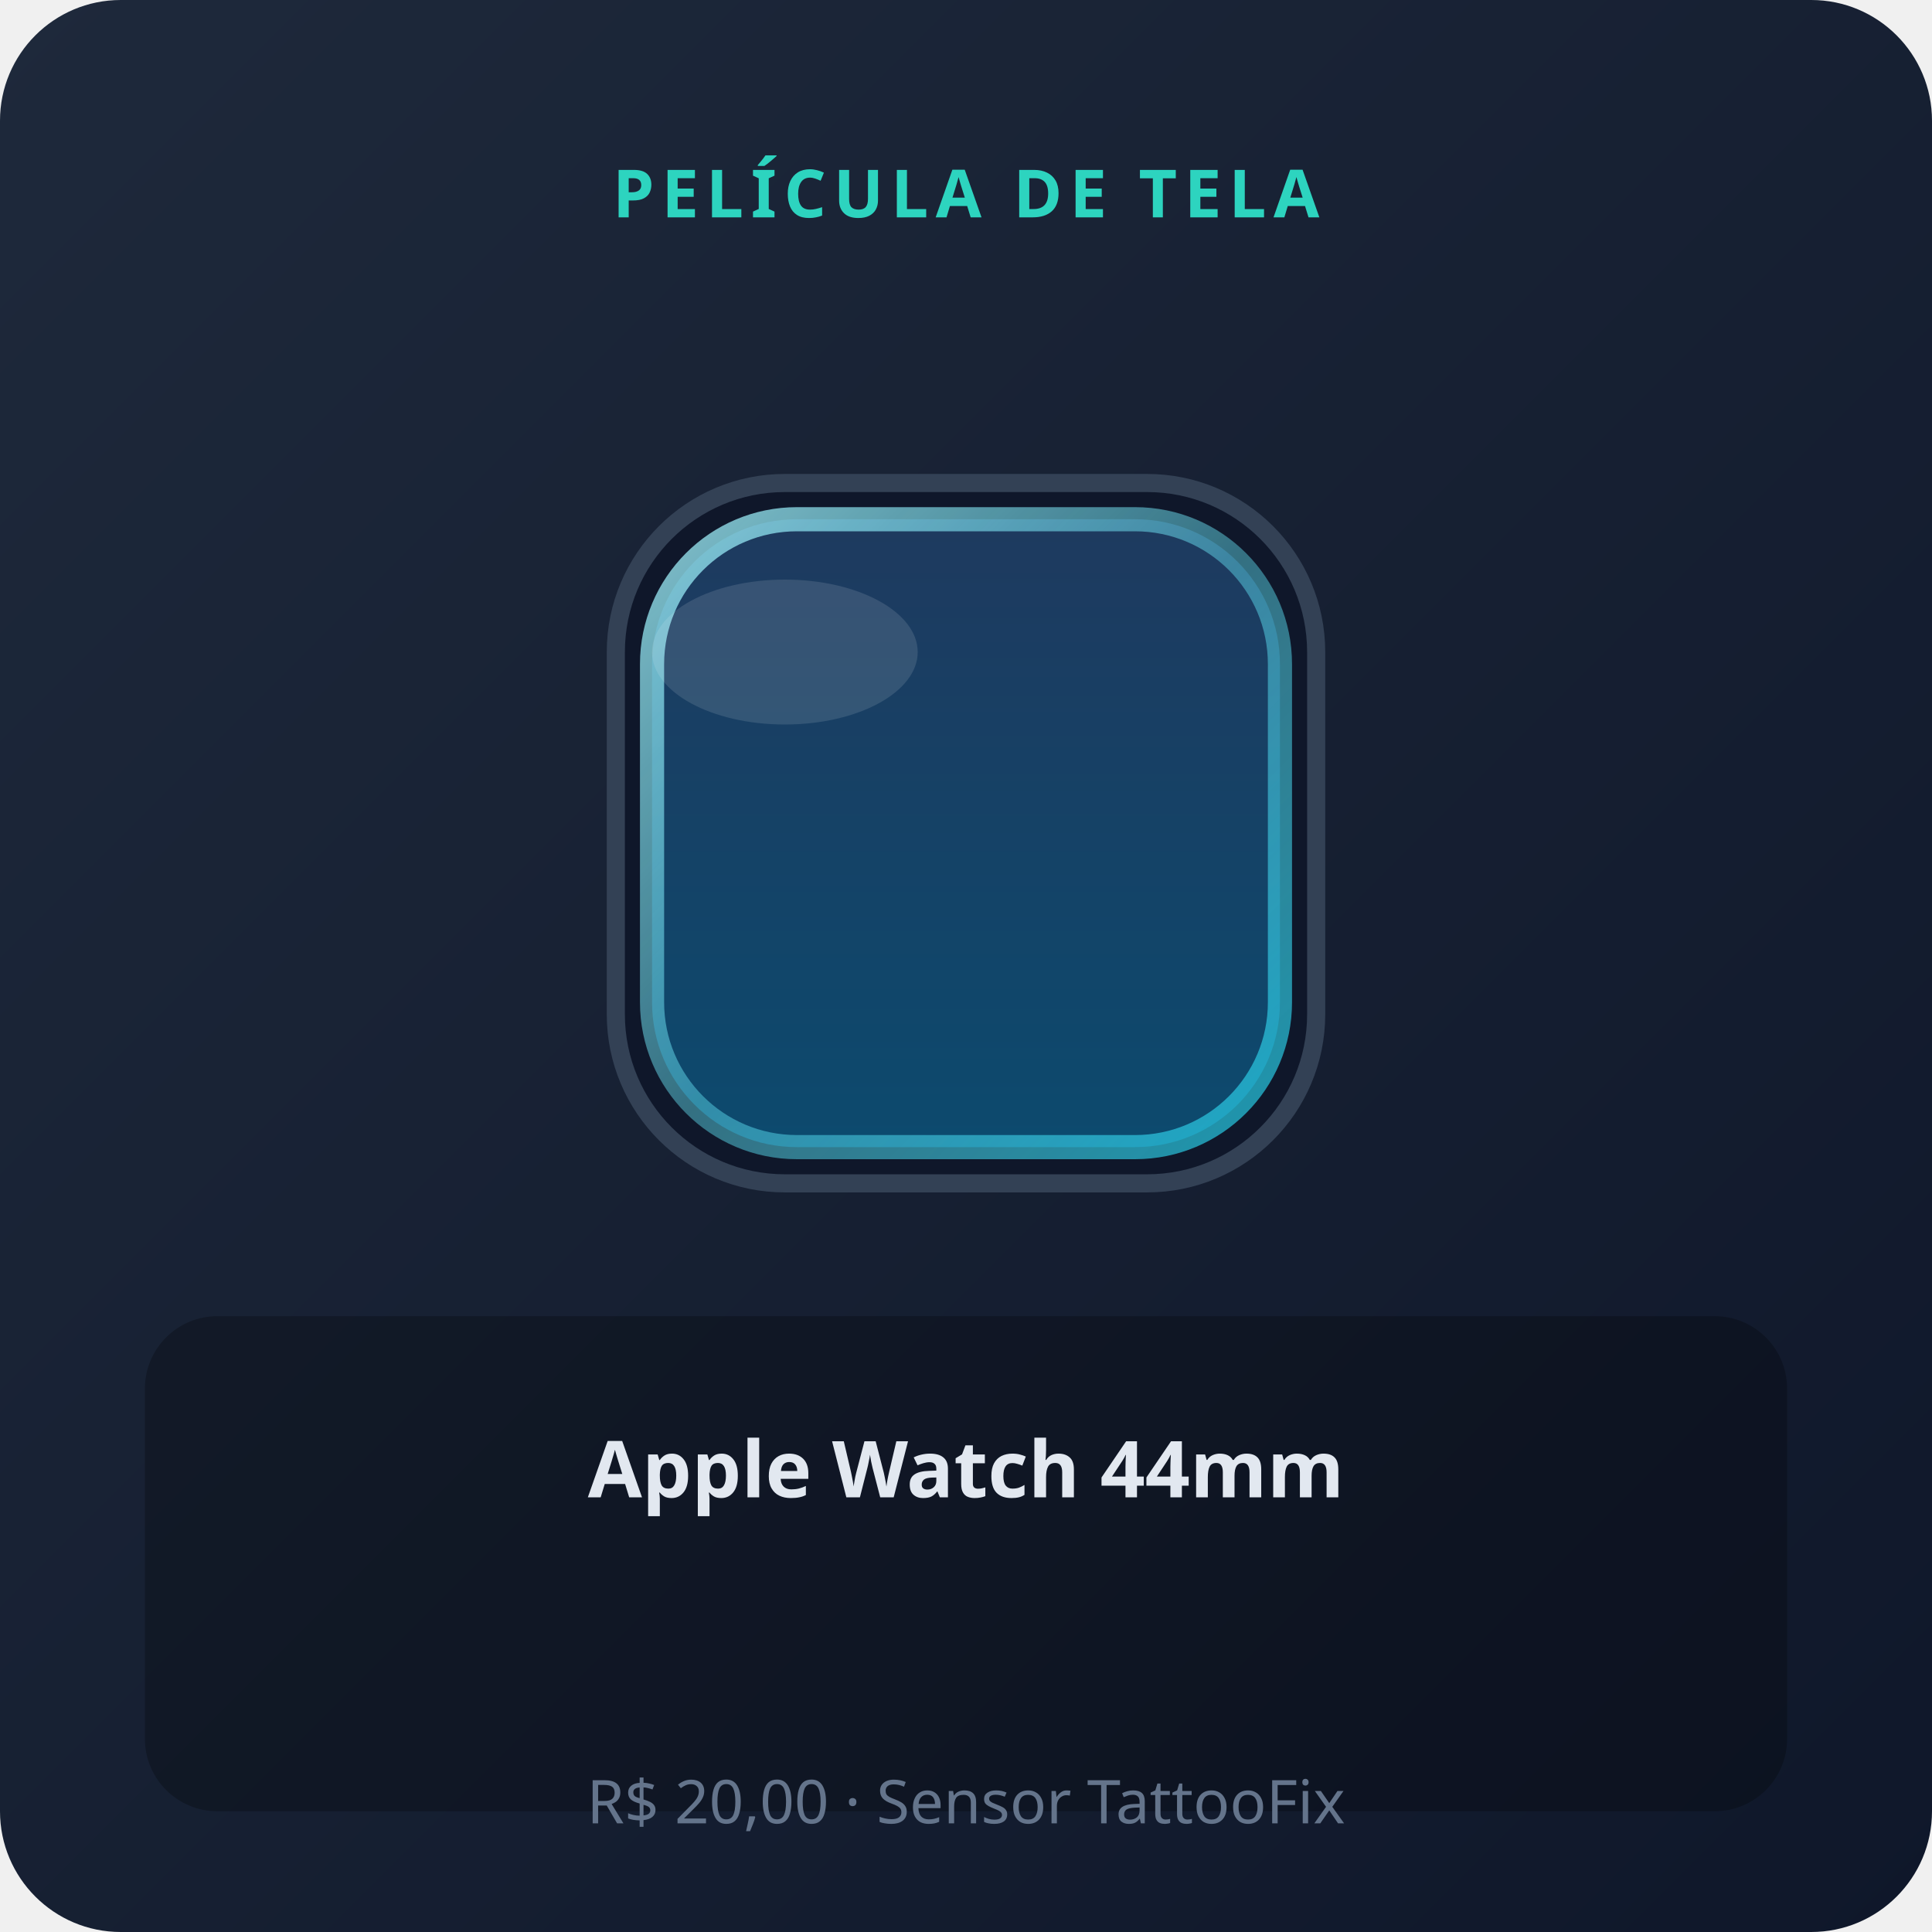
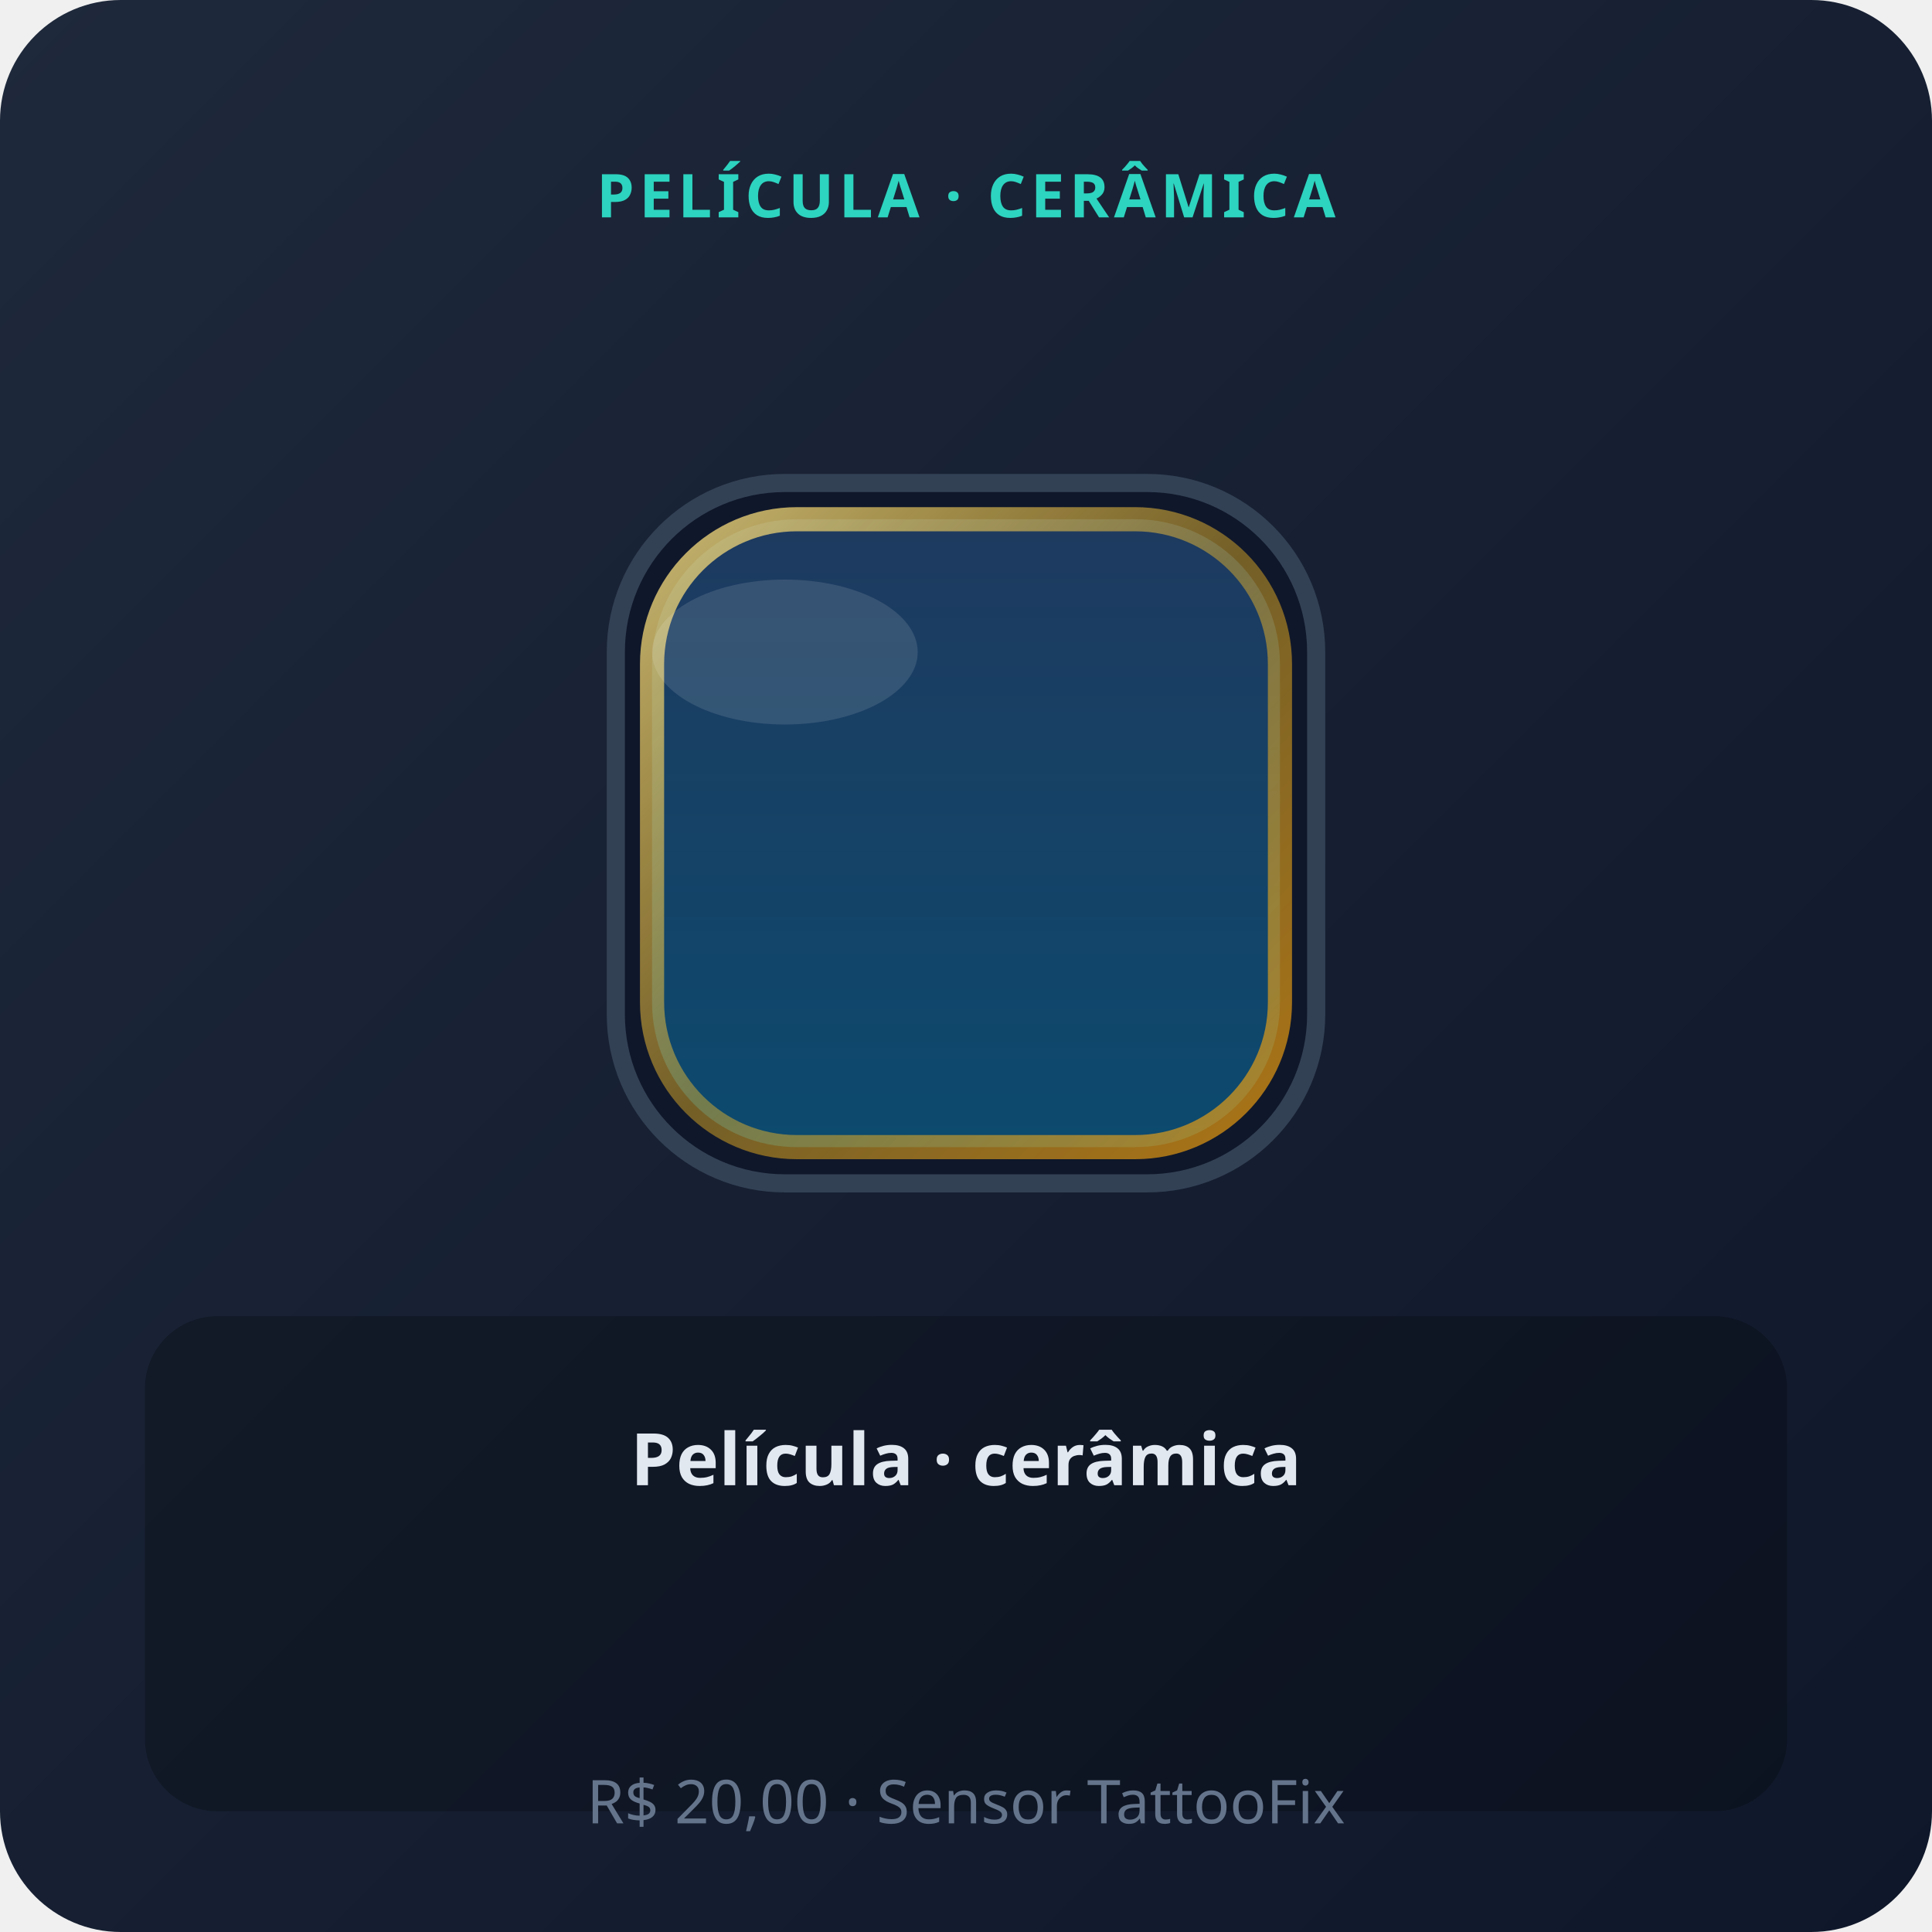
<svg xmlns="http://www.w3.org/2000/svg" viewBox="0 0 320 320" role="img" aria-label="Película de tela — Apple Watch 44mm">
  <defs>
    <linearGradient id="bgpeliculaapple44mm" x1="0%" y1="0%" x2="100%" y2="100%">
      <stop offset="0%" stop-color="#1e293b" />
      <stop offset="100%" stop-color="#0f172a" />
    </linearGradient>
    <linearGradient id="screenpeliculaapple44mm" x1="0%" y1="0%" x2="0%" y2="100%">
      <stop offset="0%" stop-color="#1e3a5f" />
      <stop offset="100%" stop-color="#0c4a6e" />
    </linearGradient>
    <linearGradient id="glasspeliculaapple44mm" x1="0%" y1="0%" x2="100%" y2="100%">
-       <stop offset="0%" stop-color="#a5f3fc" stop-opacity="0.9" />
-       <stop offset="50%" stop-color="#67e8f9" stop-opacity="0.5" />
-       <stop offset="100%" stop-color="#22d3ee" stop-opacity="0.8" />
+       <stop offset="0%" stop-color="#fde68a" stop-opacity="0.9" />
+       <stop offset="50%" stop-color="#fbbf24" stop-opacity="0.5" />
+       <stop offset="100%" stop-color="#f59e0b" stop-opacity="0.8" />
    </linearGradient>
  </defs>
  <rect width="320" height="320" rx="20" fill="url(#bgpeliculaapple44mm)" />
-   <text x="160" y="36" text-anchor="middle" fill="#2dd4bf" font-family="system-ui,sans-serif" font-size="11" font-weight="700" letter-spacing="1.2">PELÍCULA DE TELA</text>
+   <text x="160" y="36" text-anchor="middle" fill="#2dd4bf" font-family="system-ui,sans-serif" font-size="10" font-weight="700" letter-spacing="0.8">PELÍCULA · CERÂMICA</text>
  <rect x="102" y="80" width="116" height="116" rx="28" fill="#0f172a" stroke="#334155" stroke-width="3" />
  <rect x="108" y="86" width="104" height="104" rx="24" fill="url(#screenpeliculaapple44mm)" />
  <rect x="108" y="86" width="104" height="104" rx="24" fill="none" stroke="url(#glasspeliculaapple44mm)" stroke-width="4" opacity="0.85" />
  <ellipse cx="130" cy="108" rx="22" ry="12" fill="#fff" opacity="0.12" />
  <rect x="24" y="218" width="272" height="82" rx="12" fill="#000" fill-opacity="0.25" />
-   <text x="160" y="248" text-anchor="middle" fill="#e2e8f0" font-family="system-ui,sans-serif" font-size="13" font-weight="600">Apple Watch 44mm</text>
+   <text x="160" y="246" text-anchor="middle" fill="#e2e8f0" font-family="system-ui,sans-serif" font-size="12" font-weight="700">Película · cerâmica</text>
  <text x="160" y="302" text-anchor="middle" fill="#64748b" font-family="system-ui,sans-serif" font-size="10">R$ 20,00 · Sensor TattooFix</text>
</svg>
